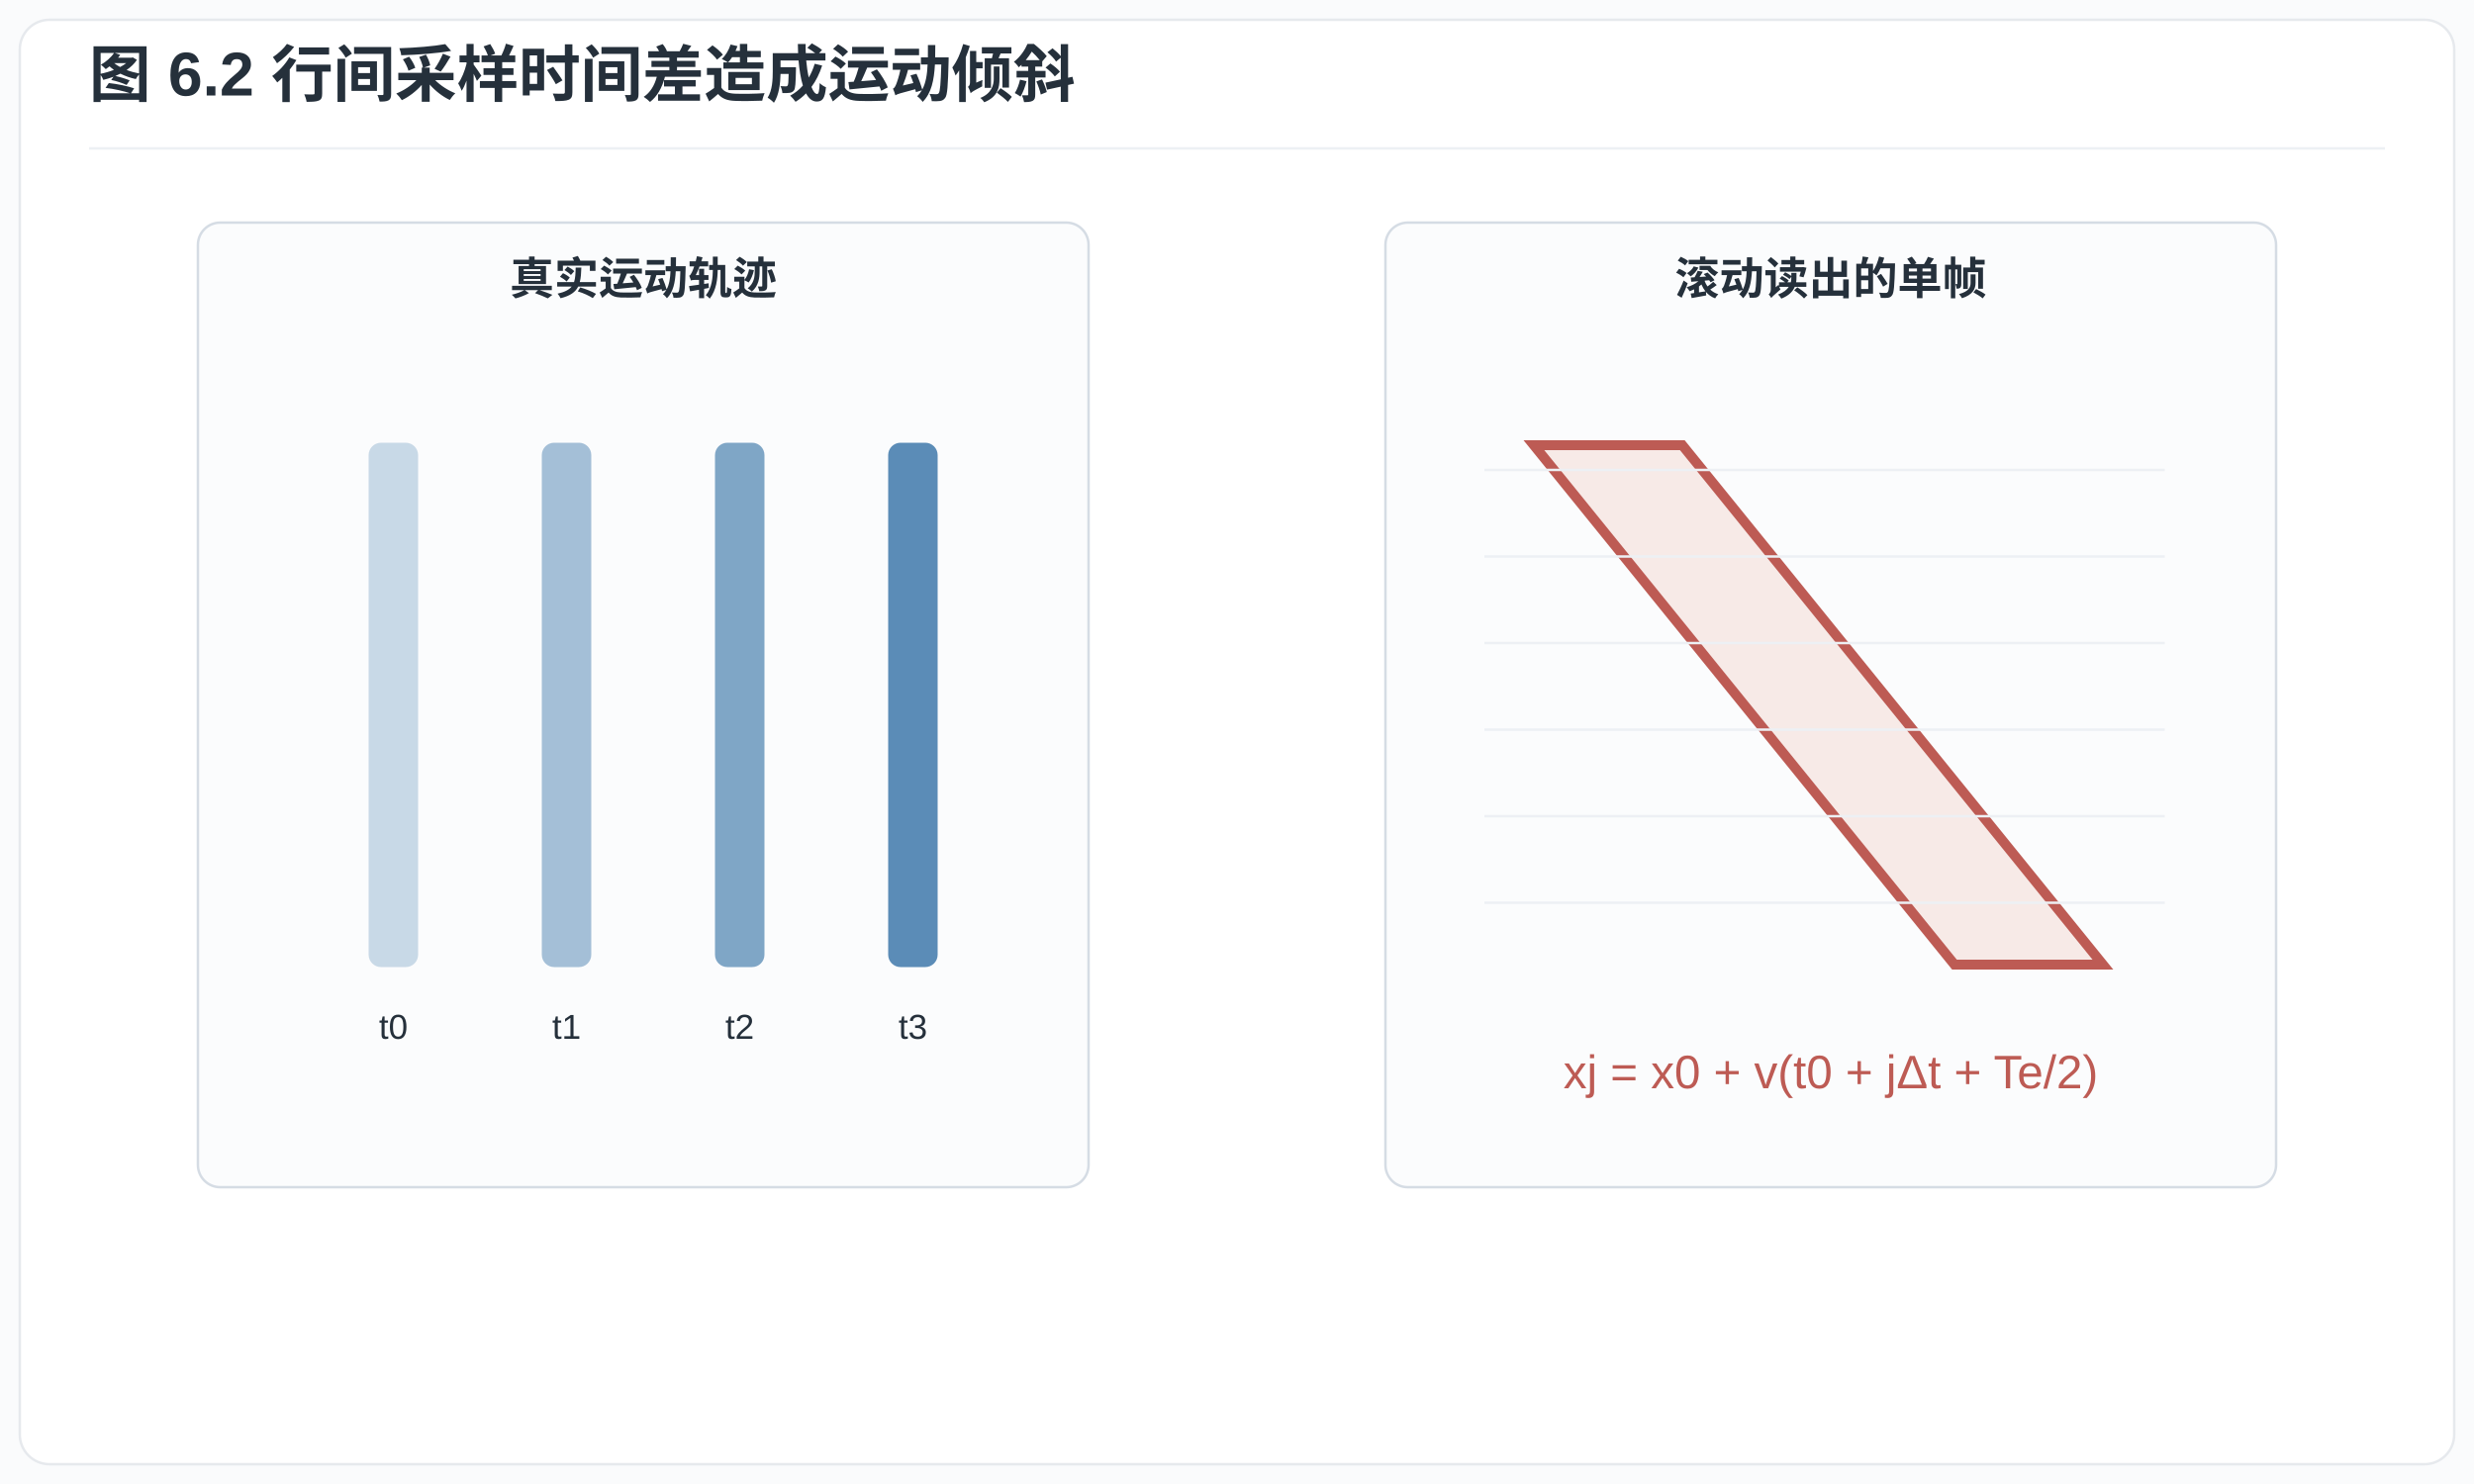
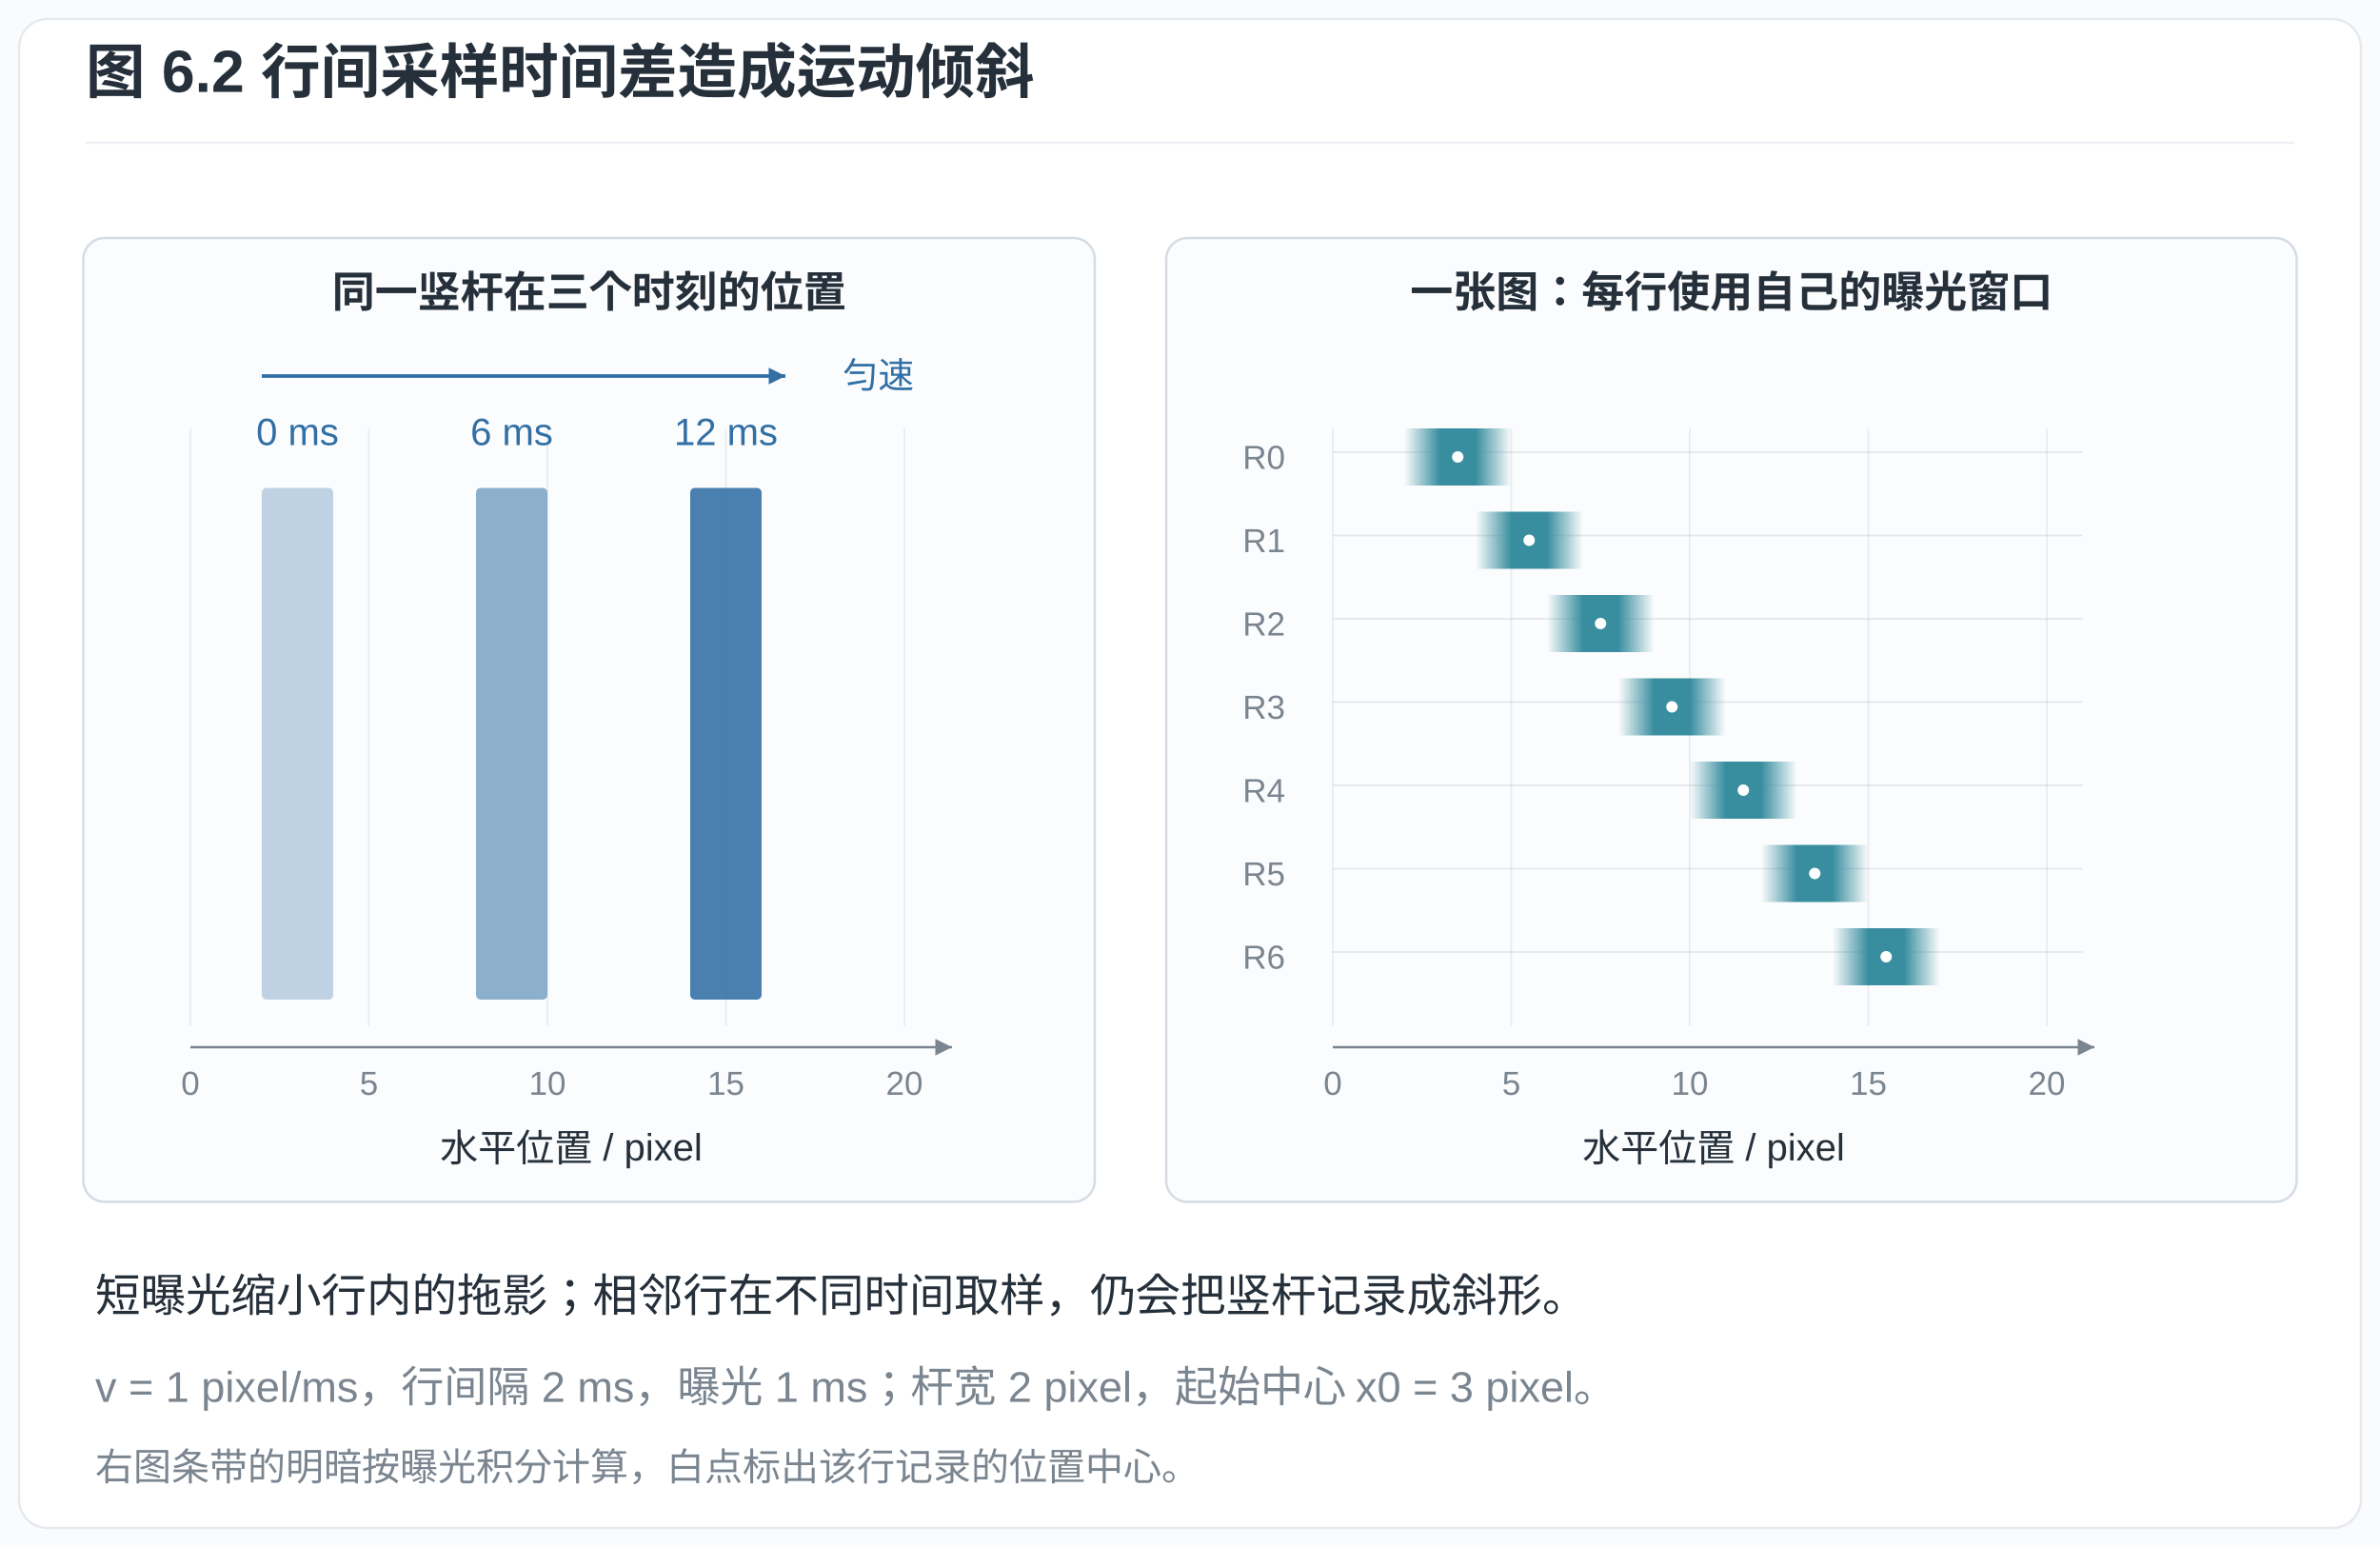
- <svg xmlns="http://www.w3.org/2000/svg" width="1000" height="600" viewBox="0 0 1000 600" role="img" aria-label="图 6.2  行间采样时间差造成运动倾斜">
+ <svg xmlns="http://www.w3.org/2000/svg" width="1000" height="650" viewBox="0 0 1000 650" role="img" aria-label="图 6.2  行间采样时间差造成运动倾斜">
  <defs>
    <marker id="arrow" markerWidth="9" markerHeight="9" refX="7" refY="3" orient="auto" markerUnits="strokeWidth">
      <path d="M0,0 L0,6 L8,3 z" fill="context-stroke" />
    </marker>
    <marker id="arrow-open" markerWidth="9" markerHeight="9" refX="7" refY="3" orient="auto" markerUnits="strokeWidth">
      <path d="M0,0 L8,3 L0,6" fill="none" stroke="context-stroke" />
    </marker>
  </defs>
-   <rect width="1000" height="600" fill="#fafbfc" />
-   <rect x="8" y="8" width="984" height="584" rx="12" fill="#fff" stroke="#e6e9ed" />
+   <rect width="1000" height="650" fill="#fafbfc" />
+   <rect x="8" y="8" width="984" height="634" rx="12" fill="#fff" stroke="#e6e9ed" />
  <text x="36.00" y="39.00" fill="#25303b" font-size="25" font-weight="600" text-anchor="start" font-family="Arial, PingFang SC, Hiragino Sans GB, sans-serif">图 6.2  行间采样时间差造成运动倾斜</text>
  <line x1="36.00" y1="60.00" x2="964.00" y2="60.00" stroke="#edf0f4" stroke-width="1" opacity="1.0" />
-   <rect x="80.00" y="90.00" width="360.00" height="390.00" rx="9" fill="#fbfcfd" stroke="#d5dce4" stroke-width="1" opacity="1.0" />
-   <text x="260.00" y="119.00" fill="#25303b" font-size="18" font-weight="600" text-anchor="middle" font-family="Arial, PingFang SC, Hiragino Sans GB, sans-serif">真实运动轨迹</text>
-   <rect x="560.00" y="90.00" width="360.00" height="390.00" rx="9" fill="#fbfcfd" stroke="#d5dce4" stroke-width="1" opacity="1.0" />
-   <text x="740.00" y="119.00" fill="#25303b" font-size="18" font-weight="600" text-anchor="middle" font-family="Arial, PingFang SC, Hiragino Sans GB, sans-serif">滚动读出的单帧</text>
-   <rect x="150.00" y="180.00" width="18.00" height="210.00" rx="4" fill="#316fa4" stroke="#316fa4" stroke-width="2" opacity="0.25" />
-   <text x="159.00" y="420.00" fill="#25303b" font-size="14" font-weight="400" text-anchor="middle" font-family="Arial, PingFang SC, Hiragino Sans GB, sans-serif">t0</text>
-   <rect x="220.00" y="180.00" width="18.00" height="210.00" rx="4" fill="#316fa4" stroke="#316fa4" stroke-width="2" opacity="0.43" />
-   <text x="229.00" y="420.00" fill="#25303b" font-size="14" font-weight="400" text-anchor="middle" font-family="Arial, PingFang SC, Hiragino Sans GB, sans-serif">t1</text>
-   <rect x="290.00" y="180.00" width="18.00" height="210.00" rx="4" fill="#316fa4" stroke="#316fa4" stroke-width="2" opacity="0.61" />
-   <text x="299.00" y="420.00" fill="#25303b" font-size="14" font-weight="400" text-anchor="middle" font-family="Arial, PingFang SC, Hiragino Sans GB, sans-serif">t2</text>
-   <rect x="360.00" y="180.00" width="18.00" height="210.00" rx="4" fill="#316fa4" stroke="#316fa4" stroke-width="2" opacity="0.79" />
-   <text x="369.00" y="420.00" fill="#25303b" font-size="14" font-weight="400" text-anchor="middle" font-family="Arial, PingFang SC, Hiragino Sans GB, sans-serif">t3</text>
-   <polygon points="620.00,180.00 680.00,180.00 850.00,390.00 790.00,390.00" fill="#f7eae7" stroke="#bd5b54" stroke-width="4" opacity="1.0" />
-   <line x1="600.00" y1="190.00" x2="875.00" y2="190.00" stroke="#edf0f4" stroke-width="1" opacity="1.0" />
-   <line x1="600.00" y1="225.00" x2="875.00" y2="225.00" stroke="#edf0f4" stroke-width="1" opacity="1.0" />
-   <line x1="600.00" y1="260.00" x2="875.00" y2="260.00" stroke="#edf0f4" stroke-width="1" opacity="1.0" />
-   <line x1="600.00" y1="295.00" x2="875.00" y2="295.00" stroke="#edf0f4" stroke-width="1" opacity="1.0" />
-   <line x1="600.00" y1="330.00" x2="875.00" y2="330.00" stroke="#edf0f4" stroke-width="1" opacity="1.0" />
-   <line x1="600.00" y1="365.00" x2="875.00" y2="365.00" stroke="#edf0f4" stroke-width="1" opacity="1.0" />
-   <text x="740.00" y="440.00" fill="#bd5b54" font-size="19" font-weight="400" text-anchor="middle" font-family="Arial, PingFang SC, Hiragino Sans GB, sans-serif">xj = x0 + v(t0 + jΔt + Te/2)</text>
+   <rect x="35.00" y="100.00" width="425.00" height="405.00" rx="9" fill="#fbfcfd" stroke="#d5dce4" stroke-width="1" opacity="1.0" />
+   <text x="247.50" y="129.00" fill="#25303b" font-size="18" font-weight="600" text-anchor="middle" font-family="Arial, PingFang SC, Hiragino Sans GB, sans-serif">同一竖杆在三个时刻的位置</text>
+   <rect x="490.00" y="100.00" width="475.00" height="405.00" rx="9" fill="#fbfcfd" stroke="#d5dce4" stroke-width="1" opacity="1.0" />
+   <text x="727.50" y="129.00" fill="#25303b" font-size="18" font-weight="600" text-anchor="middle" font-family="Arial, PingFang SC, Hiragino Sans GB, sans-serif">一张图：每行使用自己的曝光窗口</text>
+   <line x1="80.00" y1="180.00" x2="80.00" y2="431.00" stroke="#7a8590" stroke-width="0.7" opacity="0.14" />
+   <text x="80.00" y="460.00" fill="#7a8590" font-size="14" font-weight="400" text-anchor="middle" font-family="Arial, PingFang SC, Hiragino Sans GB, sans-serif">0</text>
+   <line x1="155.00" y1="180.00" x2="155.00" y2="431.00" stroke="#7a8590" stroke-width="0.7" opacity="0.14" />
+   <text x="155.00" y="460.00" fill="#7a8590" font-size="14" font-weight="400" text-anchor="middle" font-family="Arial, PingFang SC, Hiragino Sans GB, sans-serif">5</text>
+   <line x1="230.00" y1="180.00" x2="230.00" y2="431.00" stroke="#7a8590" stroke-width="0.7" opacity="0.14" />
+   <text x="230.00" y="460.00" fill="#7a8590" font-size="14" font-weight="400" text-anchor="middle" font-family="Arial, PingFang SC, Hiragino Sans GB, sans-serif">10</text>
+   <line x1="305.00" y1="180.00" x2="305.00" y2="431.00" stroke="#7a8590" stroke-width="0.7" opacity="0.14" />
+   <text x="305.00" y="460.00" fill="#7a8590" font-size="14" font-weight="400" text-anchor="middle" font-family="Arial, PingFang SC, Hiragino Sans GB, sans-serif">15</text>
+   <line x1="380.00" y1="180.00" x2="380.00" y2="431.00" stroke="#7a8590" stroke-width="0.7" opacity="0.14" />
+   <text x="380.00" y="460.00" fill="#7a8590" font-size="14" font-weight="400" text-anchor="middle" font-family="Arial, PingFang SC, Hiragino Sans GB, sans-serif">20</text>
+   <defs>
+     <marker id="arrow-7a8590-1" markerWidth="9" markerHeight="9" refX="8" refY="4.5" orient="auto" markerUnits="userSpaceOnUse">
+       <path d="M1 1L8 4.5L1 8Z" fill="#7a8590" />
+     </marker>
+   </defs>
+   <line x1="80.00" y1="440.00" x2="400.00" y2="440.00" stroke="#7a8590" stroke-width="1" opacity="1.0" marker-end="url(#arrow-7a8590-1)" />
+   <text x="240.00" y="488.00" fill="#25303b" font-size="16" font-weight="400" text-anchor="middle" font-family="Arial, PingFang SC, Hiragino Sans GB, sans-serif">水平位置 / pixel</text>
+   <line x1="560.00" y1="180.00" x2="560.00" y2="431.00" stroke="#7a8590" stroke-width="0.7" opacity="0.14" />
+   <text x="560.00" y="460.00" fill="#7a8590" font-size="14" font-weight="400" text-anchor="middle" font-family="Arial, PingFang SC, Hiragino Sans GB, sans-serif">0</text>
+   <line x1="635.00" y1="180.00" x2="635.00" y2="431.00" stroke="#7a8590" stroke-width="0.7" opacity="0.14" />
+   <text x="635.00" y="460.00" fill="#7a8590" font-size="14" font-weight="400" text-anchor="middle" font-family="Arial, PingFang SC, Hiragino Sans GB, sans-serif">5</text>
+   <line x1="710.00" y1="180.00" x2="710.00" y2="431.00" stroke="#7a8590" stroke-width="0.7" opacity="0.14" />
+   <text x="710.00" y="460.00" fill="#7a8590" font-size="14" font-weight="400" text-anchor="middle" font-family="Arial, PingFang SC, Hiragino Sans GB, sans-serif">10</text>
+   <line x1="785.00" y1="180.00" x2="785.00" y2="431.00" stroke="#7a8590" stroke-width="0.7" opacity="0.14" />
+   <text x="785.00" y="460.00" fill="#7a8590" font-size="14" font-weight="400" text-anchor="middle" font-family="Arial, PingFang SC, Hiragino Sans GB, sans-serif">15</text>
+   <line x1="860.00" y1="180.00" x2="860.00" y2="431.00" stroke="#7a8590" stroke-width="0.7" opacity="0.14" />
+   <text x="860.00" y="460.00" fill="#7a8590" font-size="14" font-weight="400" text-anchor="middle" font-family="Arial, PingFang SC, Hiragino Sans GB, sans-serif">20</text>
+   <line x1="560.00" y1="440.00" x2="880.00" y2="440.00" stroke="#7a8590" stroke-width="1" opacity="1.0" marker-end="url(#arrow-7a8590-1)" />
+   <text x="720.00" y="488.00" fill="#25303b" font-size="16" font-weight="400" text-anchor="middle" font-family="Arial, PingFang SC, Hiragino Sans GB, sans-serif">水平位置 / pixel</text>
+   <rect x="110.00" y="205.00" width="30.00" height="215.00" rx="2" fill="#316fa4" stroke="none" stroke-width="2" opacity="0.3" />
+   <text x="125.00" y="187.00" fill="#316fa4" font-size="16" font-weight="400" text-anchor="middle" font-family="Arial, PingFang SC, Hiragino Sans GB, sans-serif">0 ms</text>
+   <rect x="200.00" y="205.00" width="30.00" height="215.00" rx="2" fill="#316fa4" stroke="none" stroke-width="2" opacity="0.55" />
+   <text x="215.00" y="187.00" fill="#316fa4" font-size="16" font-weight="400" text-anchor="middle" font-family="Arial, PingFang SC, Hiragino Sans GB, sans-serif">6 ms</text>
+   <rect x="290.00" y="205.00" width="30.00" height="215.00" rx="2" fill="#316fa4" stroke="none" stroke-width="2" opacity="0.88" />
+   <text x="305.00" y="187.00" fill="#316fa4" font-size="16" font-weight="400" text-anchor="middle" font-family="Arial, PingFang SC, Hiragino Sans GB, sans-serif">12 ms</text>
+   <defs>
+     <marker id="arrow-316fa4-1.5" markerWidth="9" markerHeight="9" refX="8" refY="4.5" orient="auto" markerUnits="userSpaceOnUse">
+       <path d="M1 1L8 4.5L1 8Z" fill="#316fa4" />
+     </marker>
+   </defs>
+   <line x1="110.00" y1="158.00" x2="330.00" y2="158.00" stroke="#316fa4" stroke-width="1.5" opacity="1.0" marker-end="url(#arrow-316fa4-1.5)" />
+   <text x="354.00" y="163.00" fill="#316fa4" font-size="15" font-weight="400" text-anchor="start" font-family="Arial, PingFang SC, Hiragino Sans GB, sans-serif">匀速</text>
+   <defs>
+     <linearGradient id="row-profile">
+       <stop offset="0" stop-color="#388e9f" stop-opacity="0" />
+       <stop offset=".333" stop-color="#388e9f" />
+       <stop offset=".667" stop-color="#388e9f" />
+       <stop offset="1" stop-color="#388e9f" stop-opacity="0" />
+     </linearGradient>
+   </defs>
+   <line x1="560.00" y1="190.00" x2="875.00" y2="190.00" stroke="#7a8590" stroke-width="0.7" opacity="0.18" />
+   <rect x="590.00" y="180.00" width="45.00" height="24.00" rx="0" fill="url(#row-profile)" stroke="none" stroke-width="2" opacity="1.0" />
+   <circle cx="612.50" cy="192.00" r="2.40" fill="#fff" stroke="none" stroke-width="2" opacity="1.0" />
+   <text x="540.00" y="197.00" fill="#7a8590" font-size="14" font-weight="400" text-anchor="end" font-family="Arial, PingFang SC, Hiragino Sans GB, sans-serif">R0</text>
+   <line x1="560.00" y1="225.00" x2="875.00" y2="225.00" stroke="#7a8590" stroke-width="0.7" opacity="0.18" />
+   <rect x="620.00" y="215.00" width="45.00" height="24.00" rx="0" fill="url(#row-profile)" stroke="none" stroke-width="2" opacity="1.0" />
+   <circle cx="642.50" cy="227.00" r="2.40" fill="#fff" stroke="none" stroke-width="2" opacity="1.0" />
+   <text x="540.00" y="232.00" fill="#7a8590" font-size="14" font-weight="400" text-anchor="end" font-family="Arial, PingFang SC, Hiragino Sans GB, sans-serif">R1</text>
+   <line x1="560.00" y1="260.00" x2="875.00" y2="260.00" stroke="#7a8590" stroke-width="0.7" opacity="0.18" />
+   <rect x="650.00" y="250.00" width="45.00" height="24.00" rx="0" fill="url(#row-profile)" stroke="none" stroke-width="2" opacity="1.0" />
+   <circle cx="672.50" cy="262.00" r="2.40" fill="#fff" stroke="none" stroke-width="2" opacity="1.0" />
+   <text x="540.00" y="267.00" fill="#7a8590" font-size="14" font-weight="400" text-anchor="end" font-family="Arial, PingFang SC, Hiragino Sans GB, sans-serif">R2</text>
+   <line x1="560.00" y1="295.00" x2="875.00" y2="295.00" stroke="#7a8590" stroke-width="0.7" opacity="0.18" />
+   <rect x="680.00" y="285.00" width="45.00" height="24.00" rx="0" fill="url(#row-profile)" stroke="none" stroke-width="2" opacity="1.0" />
+   <circle cx="702.50" cy="297.00" r="2.40" fill="#fff" stroke="none" stroke-width="2" opacity="1.0" />
+   <text x="540.00" y="302.00" fill="#7a8590" font-size="14" font-weight="400" text-anchor="end" font-family="Arial, PingFang SC, Hiragino Sans GB, sans-serif">R3</text>
+   <line x1="560.00" y1="330.00" x2="875.00" y2="330.00" stroke="#7a8590" stroke-width="0.7" opacity="0.18" />
+   <rect x="710.00" y="320.00" width="45.00" height="24.00" rx="0" fill="url(#row-profile)" stroke="none" stroke-width="2" opacity="1.0" />
+   <circle cx="732.50" cy="332.00" r="2.40" fill="#fff" stroke="none" stroke-width="2" opacity="1.0" />
+   <text x="540.00" y="337.00" fill="#7a8590" font-size="14" font-weight="400" text-anchor="end" font-family="Arial, PingFang SC, Hiragino Sans GB, sans-serif">R4</text>
+   <line x1="560.00" y1="365.00" x2="875.00" y2="365.00" stroke="#7a8590" stroke-width="0.7" opacity="0.18" />
+   <rect x="740.00" y="355.00" width="45.00" height="24.00" rx="0" fill="url(#row-profile)" stroke="none" stroke-width="2" opacity="1.0" />
+   <circle cx="762.50" cy="367.00" r="2.40" fill="#fff" stroke="none" stroke-width="2" opacity="1.0" />
+   <text x="540.00" y="372.00" fill="#7a8590" font-size="14" font-weight="400" text-anchor="end" font-family="Arial, PingFang SC, Hiragino Sans GB, sans-serif">R5</text>
+   <line x1="560.00" y1="400.00" x2="875.00" y2="400.00" stroke="#7a8590" stroke-width="0.7" opacity="0.18" />
+   <rect x="770.00" y="390.00" width="45.00" height="24.00" rx="0" fill="url(#row-profile)" stroke="none" stroke-width="2" opacity="1.0" />
+   <circle cx="792.50" cy="402.00" r="2.40" fill="#fff" stroke="none" stroke-width="2" opacity="1.0" />
+   <text x="540.00" y="407.00" fill="#7a8590" font-size="14" font-weight="400" text-anchor="end" font-family="Arial, PingFang SC, Hiragino Sans GB, sans-serif">R6</text>
+   <text x="40.00" y="551.00" fill="#25303b" font-size="19" font-weight="400" text-anchor="start" font-family="Arial, PingFang SC, Hiragino Sans GB, sans-serif">短曝光缩小行内的拖影；相邻行在不同时间取样，仍会把竖杆记录成斜形。</text>
+   <text x="40.00" y="589.00" fill="#7a8590" font-size="18" font-weight="400" text-anchor="start" font-family="Arial, PingFang SC, Hiragino Sans GB, sans-serif">v = 1 pixel/ms，行间隔 2 ms，曝光 1 ms；杆宽 2 pixel，起始中心 x0 = 3 pixel。</text>
+   <text x="40.00" y="622.00" fill="#7a8590" font-size="16" font-weight="400" text-anchor="start" font-family="Arial, PingFang SC, Hiragino Sans GB, sans-serif">右图条带的明暗按曝光积分计算，白点标出该行记录的位置中心。</text>
</svg>
